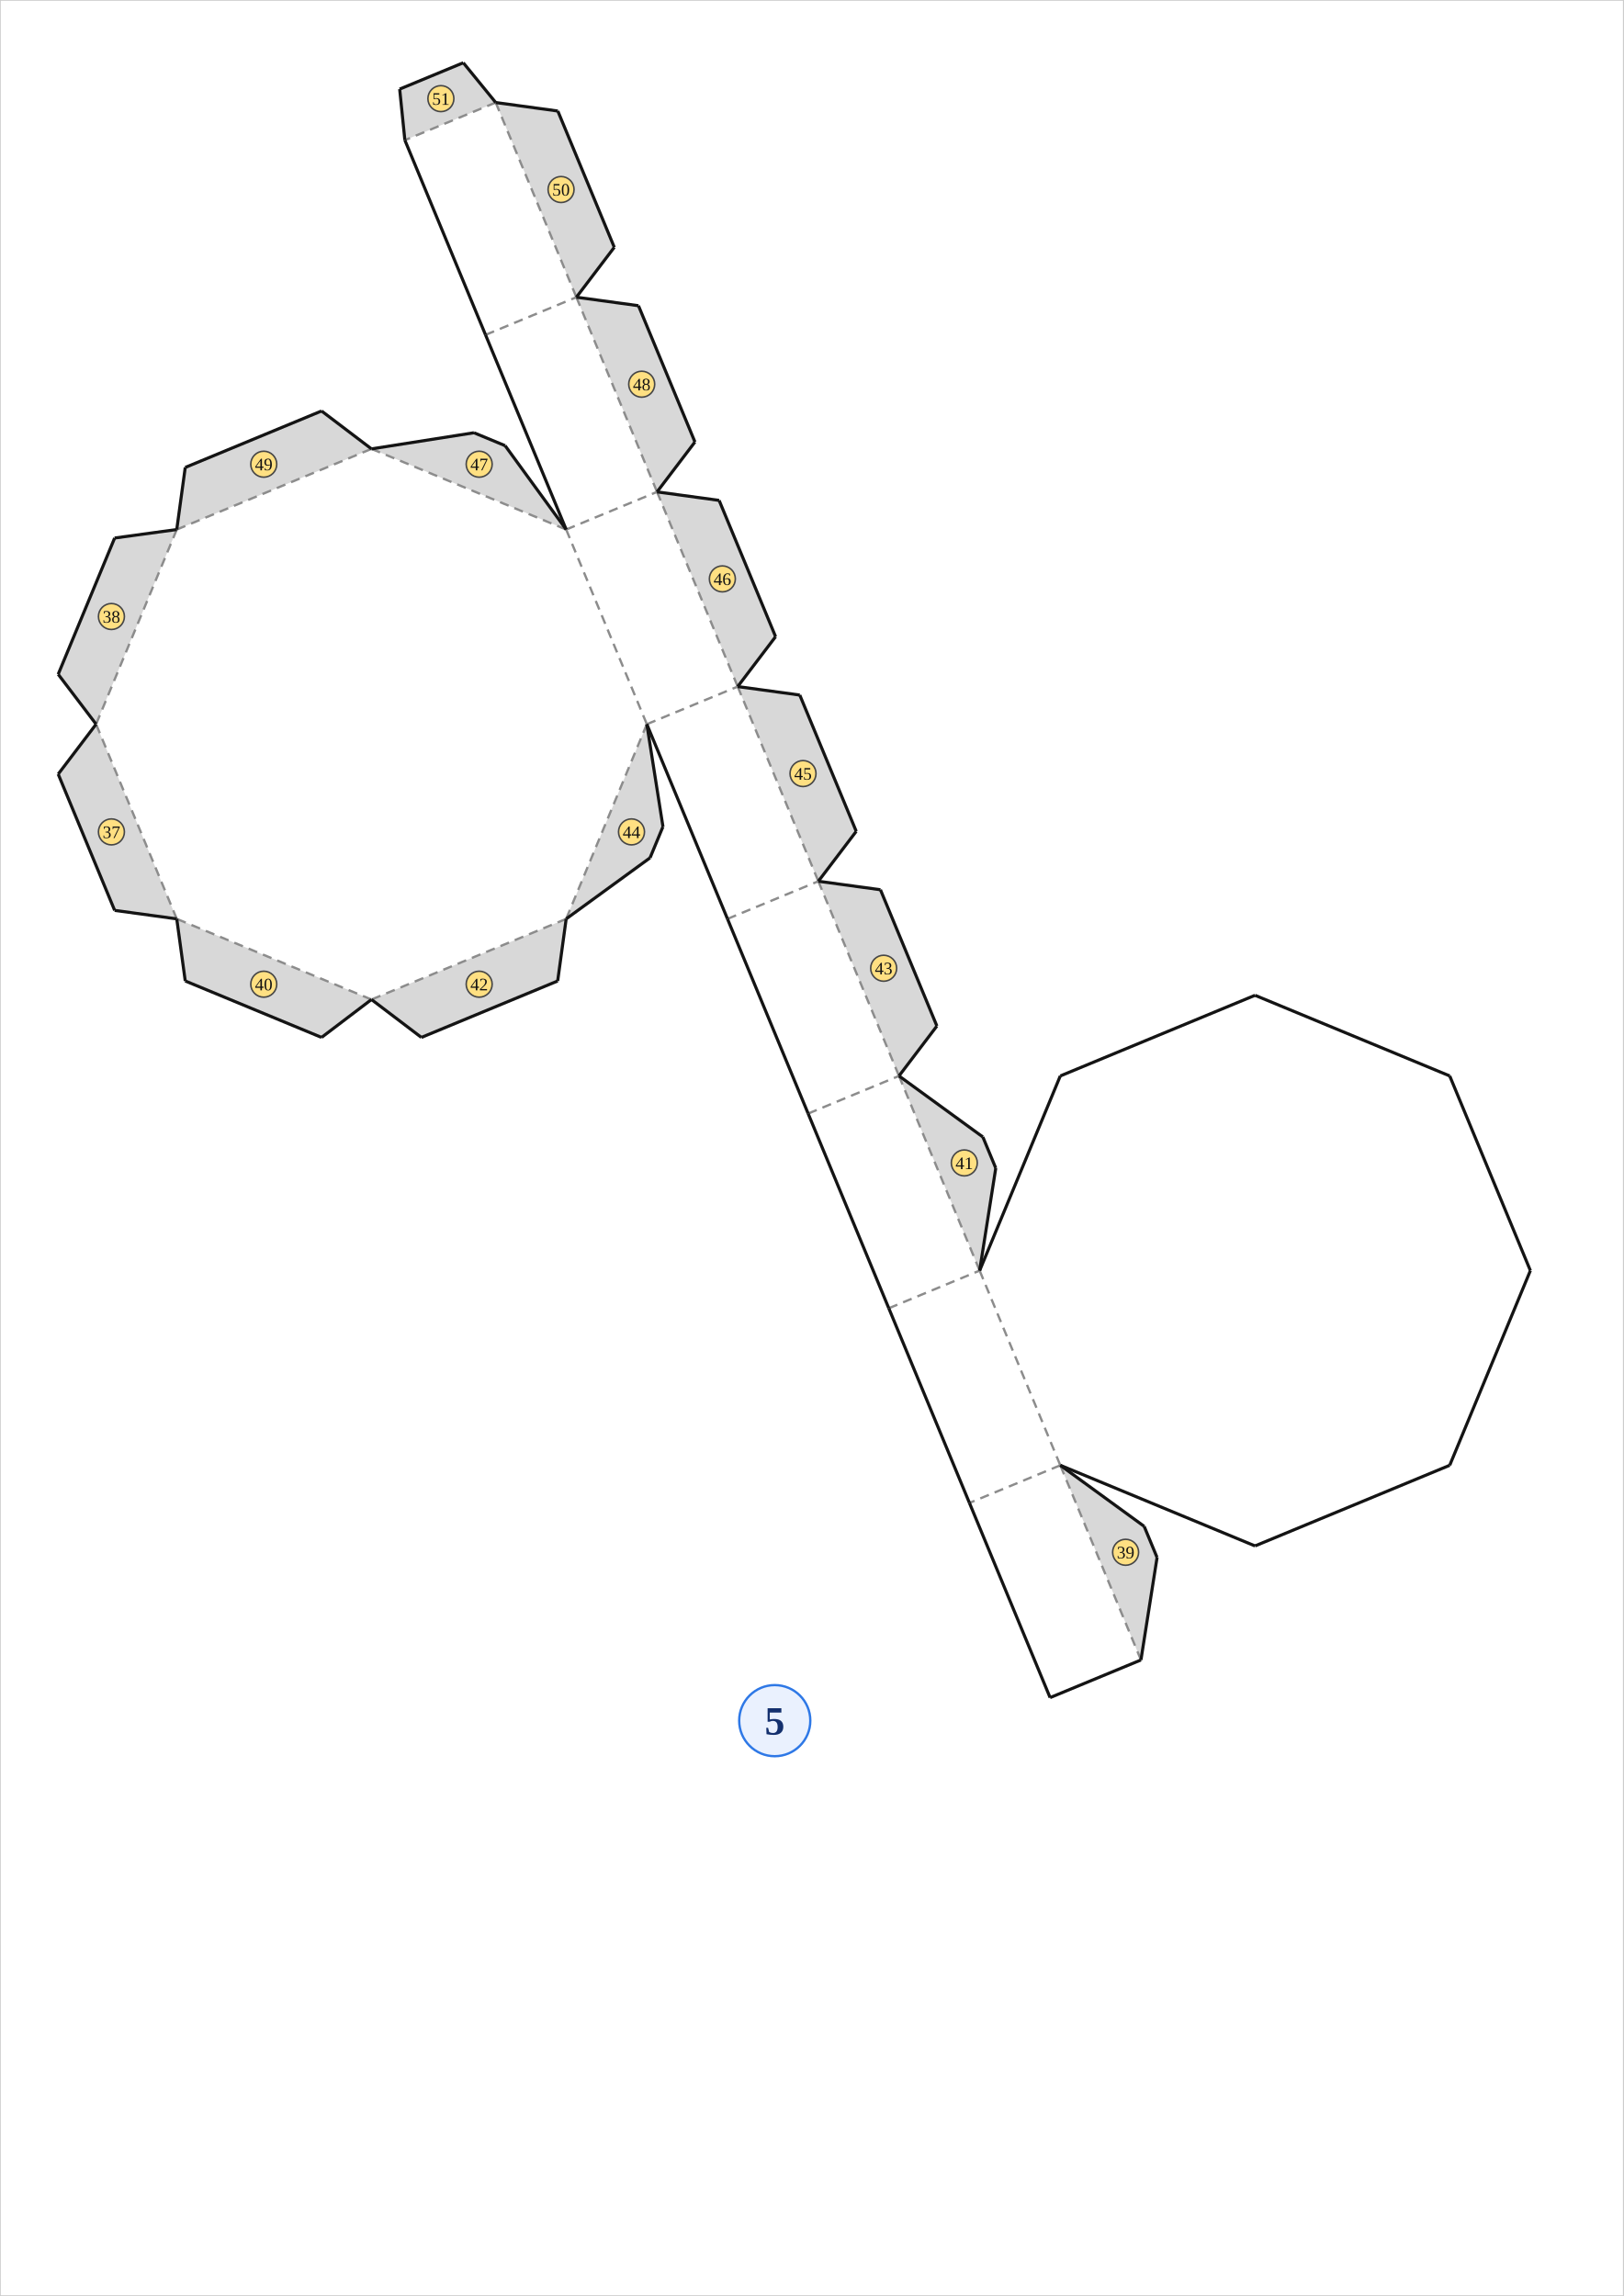
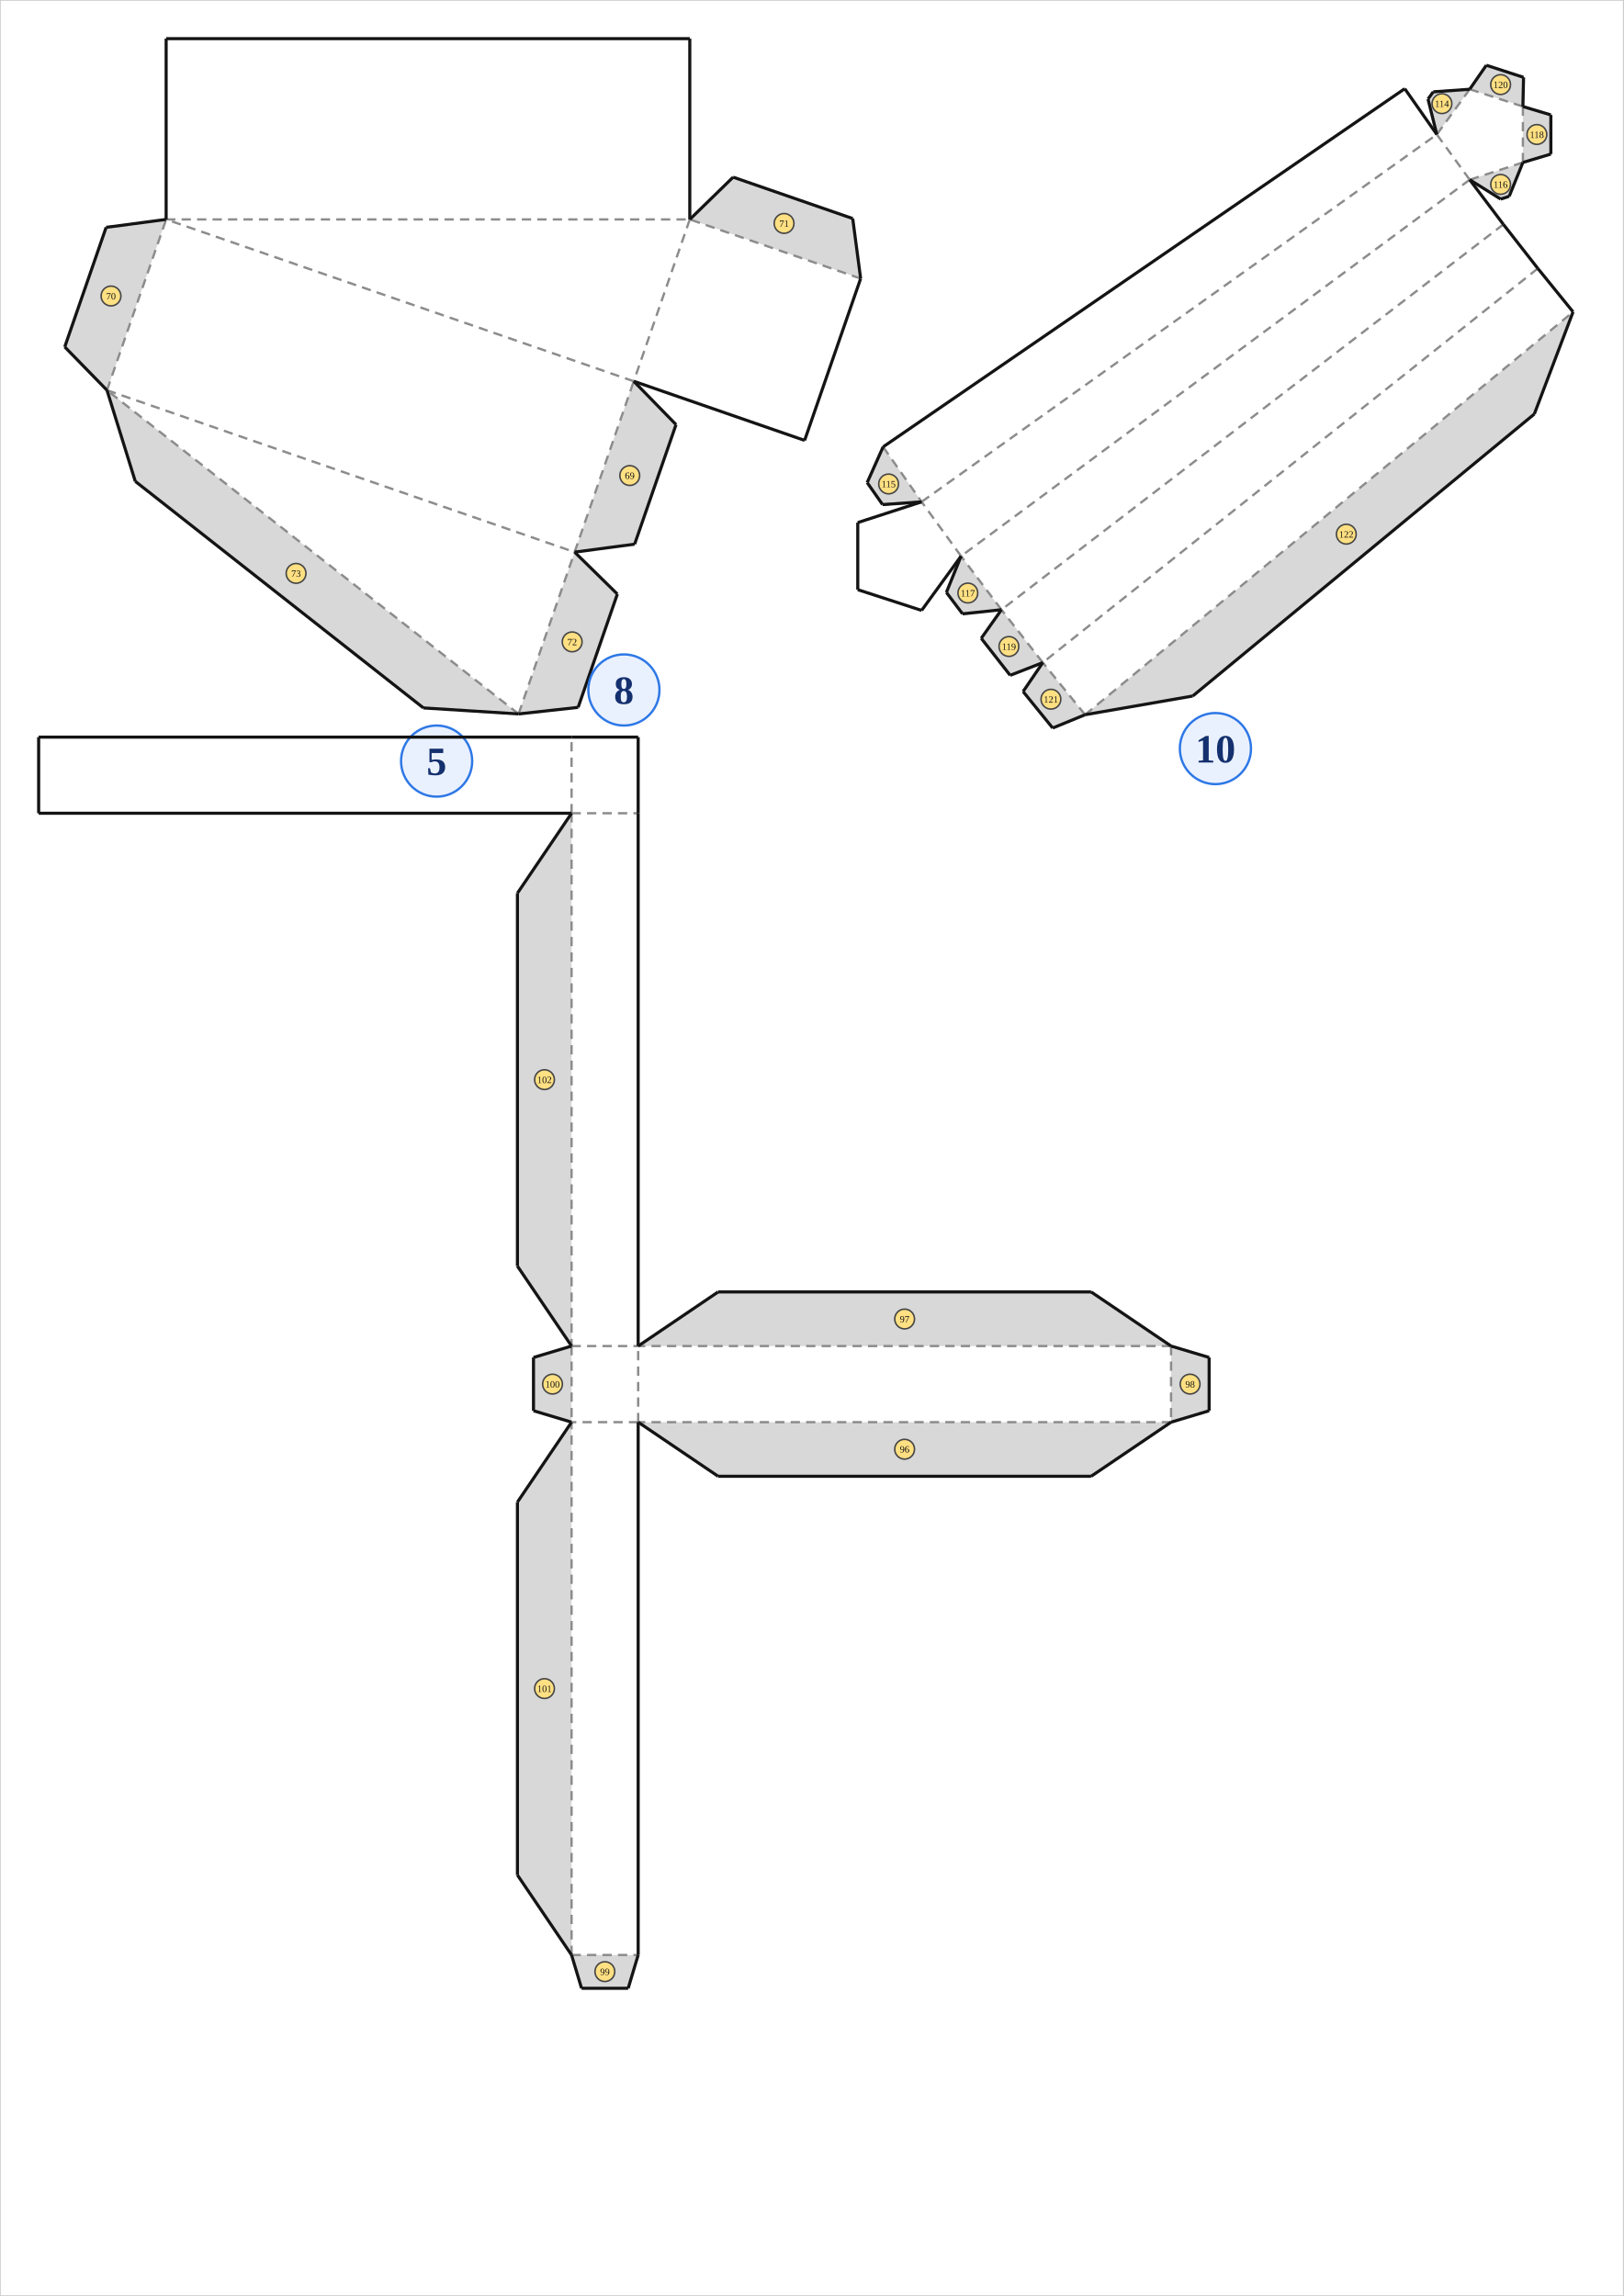
<svg xmlns="http://www.w3.org/2000/svg" width="210.00mm" height="297.00mm" viewBox="0 0 210.00 297.00">
  <rect x="0" y="0" width="210.00" height="297.00" fill="#ffffff" stroke="#cccccc" stroke-width="0.2" />
-   <polygon points="12.429,93.679 7.526,100.136 14.828,117.764 22.86,118.862" fill="rgb(216,216,216)" />
-   <polygon points="12.429,93.679 7.526,87.223 14.828,69.595 22.86,68.497" fill="rgb(216,216,216)" />
-   <polygon points="137.132,189.543 147.98,197.441 149.649,201.471 147.563,214.726" fill="rgb(216,216,216)" />
-   <polygon points="22.86,118.862 23.959,126.894 41.587,134.196 48.043,129.293" fill="rgb(216,216,216)" />
-   <polygon points="126.701,164.36 128.787,151.105 127.118,147.076 116.27,139.178" fill="rgb(216,216,216)" />
-   <polygon points="48.043,129.293 54.499,134.196 72.127,126.894 73.226,118.862" fill="rgb(216,216,216)" />
-   <polygon points="116.27,139.178 121.172,132.721 113.871,115.093 105.839,113.995" fill="rgb(216,216,216)" />
-   <polygon points="73.226,118.862 84.074,110.964 85.743,106.935 83.657,93.679" fill="rgb(216,216,216)" />
-   <polygon points="105.839,113.995 110.741,107.539 103.439,89.91 95.408,88.812" fill="rgb(216,216,216)" />
-   <polygon points="95.408,88.812 100.31,82.356 93.008,64.728 84.977,63.629" fill="rgb(216,216,216)" />
-   <polygon points="73.226,68.497 65.328,57.648 61.298,55.979 48.043,58.065" fill="rgb(216,216,216)" />
-   <polygon points="84.977,63.629 89.879,57.173 82.577,39.545 74.546,38.446" fill="rgb(216,216,216)" />
-   <polygon points="48.043,58.065 41.587,53.163 23.959,60.465 22.86,68.497" fill="rgb(216,216,216)" />
-   <polygon points="74.546,38.446 79.448,31.99 72.146,14.362 64.114,13.264" fill="rgb(216,216,216)" />
-   <polygon points="52.363,18.131 51.692,11.525 59.918,8.118 64.114,13.264" fill="rgb(216,216,216)" />
-   <line x1="137.132" y1="189.543" x2="125.381" y2="194.411" stroke="#8c8c8c" stroke-width="0.3" stroke-dasharray="1.2,0.8" />
-   <line x1="126.701" y1="164.36" x2="137.132" y2="189.543" stroke="#8c8c8c" stroke-width="0.3" stroke-dasharray="1.2,0.8" />
-   <line x1="114.95" y1="169.228" x2="126.701" y2="164.36" stroke="#8c8c8c" stroke-width="0.3" stroke-dasharray="1.2,0.8" />
-   <line x1="104.519" y1="144.045" x2="116.27" y2="139.178" stroke="#8c8c8c" stroke-width="0.3" stroke-dasharray="1.2,0.8" />
-   <line x1="94.088" y1="118.862" x2="105.839" y2="113.995" stroke="#8c8c8c" stroke-width="0.3" stroke-dasharray="1.2,0.8" />
-   <line x1="83.657" y1="93.679" x2="95.408" y2="88.812" stroke="#8c8c8c" stroke-width="0.3" stroke-dasharray="1.2,0.8" />
-   <line x1="73.226" y1="68.497" x2="83.657" y2="93.679" stroke="#8c8c8c" stroke-width="0.3" stroke-dasharray="1.2,0.8" />
-   <line x1="73.226" y1="68.497" x2="84.977" y2="63.629" stroke="#8c8c8c" stroke-width="0.3" stroke-dasharray="1.2,0.8" />
-   <line x1="62.794" y1="43.314" x2="74.546" y2="38.446" stroke="#8c8c8c" stroke-width="0.3" stroke-dasharray="1.2,0.8" />
-   <line x1="22.86" y1="118.862" x2="12.429" y2="93.679" stroke="#8c8c8c" stroke-width="0.3" stroke-dasharray="1.2,0.8" />
-   <line x1="22.86" y1="68.497" x2="12.429" y2="93.679" stroke="#8c8c8c" stroke-width="0.3" stroke-dasharray="1.2,0.8" />
-   <line x1="147.563" y1="214.726" x2="137.132" y2="189.543" stroke="#8c8c8c" stroke-width="0.3" stroke-dasharray="1.2,0.8" />
-   <line x1="48.043" y1="129.293" x2="22.86" y2="118.862" stroke="#8c8c8c" stroke-width="0.3" stroke-dasharray="1.2,0.8" />
-   <line x1="116.27" y1="139.178" x2="126.701" y2="164.36" stroke="#8c8c8c" stroke-width="0.3" stroke-dasharray="1.2,0.8" />
-   <line x1="73.226" y1="118.862" x2="48.043" y2="129.293" stroke="#8c8c8c" stroke-width="0.3" stroke-dasharray="1.2,0.8" />
-   <line x1="105.839" y1="113.995" x2="116.27" y2="139.178" stroke="#8c8c8c" stroke-width="0.3" stroke-dasharray="1.2,0.8" />
-   <line x1="83.657" y1="93.679" x2="73.226" y2="118.862" stroke="#8c8c8c" stroke-width="0.3" stroke-dasharray="1.2,0.8" />
-   <line x1="95.408" y1="88.812" x2="105.839" y2="113.995" stroke="#8c8c8c" stroke-width="0.3" stroke-dasharray="1.2,0.8" />
-   <line x1="84.977" y1="63.629" x2="95.408" y2="88.812" stroke="#8c8c8c" stroke-width="0.3" stroke-dasharray="1.2,0.8" />
-   <line x1="48.043" y1="58.065" x2="73.226" y2="68.497" stroke="#8c8c8c" stroke-width="0.3" stroke-dasharray="1.2,0.8" />
-   <line x1="74.546" y1="38.446" x2="84.977" y2="63.629" stroke="#8c8c8c" stroke-width="0.3" stroke-dasharray="1.2,0.8" />
-   <line x1="22.86" y1="68.497" x2="48.043" y2="58.065" stroke="#8c8c8c" stroke-width="0.3" stroke-dasharray="1.2,0.8" />
-   <line x1="64.114" y1="13.264" x2="74.546" y2="38.446" stroke="#8c8c8c" stroke-width="0.3" stroke-dasharray="1.2,0.8" />
-   <line x1="64.114" y1="13.264" x2="52.363" y2="18.131" stroke="#8c8c8c" stroke-width="0.3" stroke-dasharray="1.2,0.8" />
-   <line x1="125.381" y1="194.411" x2="114.95" y2="169.228" stroke="#141414" stroke-width="0.4" />
-   <line x1="135.812" y1="219.594" x2="125.381" y2="194.411" stroke="#141414" stroke-width="0.4" />
-   <line x1="162.315" y1="199.974" x2="137.132" y2="189.543" stroke="#141414" stroke-width="0.4" />
-   <line x1="114.95" y1="169.228" x2="104.519" y2="144.045" stroke="#141414" stroke-width="0.4" />
-   <line x1="126.701" y1="164.36" x2="137.132" y2="139.178" stroke="#141414" stroke-width="0.4" />
-   <line x1="104.519" y1="144.045" x2="94.088" y2="118.862" stroke="#141414" stroke-width="0.4" />
-   <line x1="137.132" y1="139.178" x2="162.315" y2="128.747" stroke="#141414" stroke-width="0.4" />
-   <line x1="94.088" y1="118.862" x2="83.657" y2="93.679" stroke="#141414" stroke-width="0.4" />
-   <line x1="162.315" y1="128.747" x2="187.498" y2="139.178" stroke="#141414" stroke-width="0.4" />
-   <line x1="187.498" y1="139.178" x2="197.929" y2="164.36" stroke="#141414" stroke-width="0.4" />
-   <line x1="73.226" y1="68.497" x2="62.794" y2="43.314" stroke="#141414" stroke-width="0.4" />
-   <line x1="197.929" y1="164.36" x2="187.498" y2="189.543" stroke="#141414" stroke-width="0.4" />
-   <line x1="62.794" y1="43.314" x2="52.363" y2="18.131" stroke="#141414" stroke-width="0.4" />
-   <line x1="187.498" y1="189.543" x2="162.315" y2="199.974" stroke="#141414" stroke-width="0.4" />
-   <line x1="147.563" y1="214.726" x2="135.812" y2="219.594" stroke="#141414" stroke-width="0.4" />
-   <line x1="12.429" y1="93.679" x2="7.526" y2="100.136" stroke="#141414" stroke-width="0.4" />
-   <line x1="7.526" y1="100.136" x2="14.828" y2="117.764" stroke="#141414" stroke-width="0.4" />
-   <line x1="14.828" y1="117.764" x2="22.86" y2="118.862" stroke="#141414" stroke-width="0.4" />
-   <line x1="12.429" y1="93.679" x2="7.526" y2="87.223" stroke="#141414" stroke-width="0.4" />
-   <line x1="7.526" y1="87.223" x2="14.828" y2="69.595" stroke="#141414" stroke-width="0.4" />
-   <line x1="14.828" y1="69.595" x2="22.86" y2="68.497" stroke="#141414" stroke-width="0.4" />
-   <line x1="137.132" y1="189.543" x2="147.98" y2="197.441" stroke="#141414" stroke-width="0.4" />
-   <line x1="147.98" y1="197.441" x2="149.649" y2="201.471" stroke="#141414" stroke-width="0.4" />
-   <line x1="149.649" y1="201.471" x2="147.563" y2="214.726" stroke="#141414" stroke-width="0.4" />
-   <line x1="22.86" y1="118.862" x2="23.959" y2="126.894" stroke="#141414" stroke-width="0.4" />
-   <line x1="23.959" y1="126.894" x2="41.587" y2="134.196" stroke="#141414" stroke-width="0.4" />
-   <line x1="41.587" y1="134.196" x2="48.043" y2="129.293" stroke="#141414" stroke-width="0.4" />
-   <line x1="126.701" y1="164.36" x2="128.787" y2="151.105" stroke="#141414" stroke-width="0.4" />
-   <line x1="128.787" y1="151.105" x2="127.118" y2="147.076" stroke="#141414" stroke-width="0.4" />
-   <line x1="127.118" y1="147.076" x2="116.27" y2="139.178" stroke="#141414" stroke-width="0.4" />
-   <line x1="48.043" y1="129.293" x2="54.499" y2="134.196" stroke="#141414" stroke-width="0.4" />
-   <line x1="54.499" y1="134.196" x2="72.127" y2="126.894" stroke="#141414" stroke-width="0.4" />
-   <line x1="72.127" y1="126.894" x2="73.226" y2="118.862" stroke="#141414" stroke-width="0.4" />
-   <line x1="116.27" y1="139.178" x2="121.172" y2="132.721" stroke="#141414" stroke-width="0.4" />
-   <line x1="121.172" y1="132.721" x2="113.871" y2="115.093" stroke="#141414" stroke-width="0.4" />
-   <line x1="113.871" y1="115.093" x2="105.839" y2="113.995" stroke="#141414" stroke-width="0.4" />
-   <line x1="73.226" y1="118.862" x2="84.074" y2="110.964" stroke="#141414" stroke-width="0.4" />
-   <line x1="84.074" y1="110.964" x2="85.743" y2="106.935" stroke="#141414" stroke-width="0.4" />
-   <line x1="85.743" y1="106.935" x2="83.657" y2="93.679" stroke="#141414" stroke-width="0.4" />
-   <line x1="105.839" y1="113.995" x2="110.741" y2="107.539" stroke="#141414" stroke-width="0.4" />
-   <line x1="110.741" y1="107.539" x2="103.439" y2="89.91" stroke="#141414" stroke-width="0.4" />
-   <line x1="103.439" y1="89.91" x2="95.408" y2="88.812" stroke="#141414" stroke-width="0.4" />
-   <line x1="95.408" y1="88.812" x2="100.31" y2="82.356" stroke="#141414" stroke-width="0.4" />
-   <line x1="100.31" y1="82.356" x2="93.008" y2="64.728" stroke="#141414" stroke-width="0.4" />
-   <line x1="93.008" y1="64.728" x2="84.977" y2="63.629" stroke="#141414" stroke-width="0.4" />
-   <line x1="73.226" y1="68.497" x2="65.328" y2="57.648" stroke="#141414" stroke-width="0.4" />
-   <line x1="65.328" y1="57.648" x2="61.298" y2="55.979" stroke="#141414" stroke-width="0.4" />
-   <line x1="61.298" y1="55.979" x2="48.043" y2="58.065" stroke="#141414" stroke-width="0.4" />
-   <line x1="84.977" y1="63.629" x2="89.879" y2="57.173" stroke="#141414" stroke-width="0.4" />
-   <line x1="89.879" y1="57.173" x2="82.577" y2="39.545" stroke="#141414" stroke-width="0.4" />
-   <line x1="82.577" y1="39.545" x2="74.546" y2="38.446" stroke="#141414" stroke-width="0.4" />
-   <line x1="48.043" y1="58.065" x2="41.587" y2="53.163" stroke="#141414" stroke-width="0.4" />
-   <line x1="41.587" y1="53.163" x2="23.959" y2="60.465" stroke="#141414" stroke-width="0.4" />
-   <line x1="23.959" y1="60.465" x2="22.86" y2="68.497" stroke="#141414" stroke-width="0.4" />
-   <line x1="74.546" y1="38.446" x2="79.448" y2="31.99" stroke="#141414" stroke-width="0.4" />
-   <line x1="79.448" y1="31.99" x2="72.146" y2="14.362" stroke="#141414" stroke-width="0.4" />
-   <line x1="72.146" y1="14.362" x2="64.114" y2="13.264" stroke="#141414" stroke-width="0.4" />
-   <line x1="52.363" y1="18.131" x2="51.692" y2="11.525" stroke="#141414" stroke-width="0.4" />
-   <line x1="51.692" y1="11.525" x2="59.918" y2="8.118" stroke="#141414" stroke-width="0.4" />
-   <line x1="59.918" y1="8.118" x2="64.114" y2="13.264" stroke="#141414" stroke-width="0.4" />
-   <circle cx="14.411" cy="107.61" r="1.68" fill="#ffe082" stroke="#464646" stroke-width="0.2" />
-   <text x="14.411" y="108.41" font-size="2.28" text-anchor="middle" fill="#141414">37</text>
-   <circle cx="14.411" cy="79.749" r="1.68" fill="#ffe082" stroke="#464646" stroke-width="0.2" />
-   <text x="14.411" y="80.55" font-size="2.28" text-anchor="middle" fill="#141414">38</text>
-   <circle cx="145.581" cy="200.795" r="1.68" fill="#ffe082" stroke="#464646" stroke-width="0.2" />
-   <text x="145.581" y="201.59" font-size="2.28" text-anchor="middle" fill="#141414">39</text>
-   <circle cx="34.112" cy="127.311" r="1.68" fill="#ffe082" stroke="#464646" stroke-width="0.2" />
-   <text x="34.112" y="128.11" font-size="2.28" text-anchor="middle" fill="#141414">40</text>
-   <circle cx="124.719" cy="150.43" r="1.68" fill="#ffe082" stroke="#464646" stroke-width="0.2" />
-   <text x="124.719" y="151.23" font-size="2.28" text-anchor="middle" fill="#141414">41</text>
-   <circle cx="61.974" cy="127.311" r="1.68" fill="#ffe082" stroke="#464646" stroke-width="0.2" />
-   <text x="61.974" y="128.11" font-size="2.28" text-anchor="middle" fill="#141414">42</text>
-   <circle cx="114.288" cy="125.247" r="1.68" fill="#ffe082" stroke="#464646" stroke-width="0.2" />
-   <text x="114.288" y="126.04" font-size="2.28" text-anchor="middle" fill="#141414">43</text>
-   <circle cx="81.675" cy="107.61" r="1.68" fill="#ffe082" stroke="#464646" stroke-width="0.2" />
-   <text x="81.675" y="108.41" font-size="2.28" text-anchor="middle" fill="#141414">44</text>
-   <circle cx="103.857" cy="100.064" r="1.68" fill="#ffe082" stroke="#464646" stroke-width="0.2" />
-   <text x="103.857" y="100.86" font-size="2.28" text-anchor="middle" fill="#141414">45</text>
-   <circle cx="93.426" cy="74.881" r="1.68" fill="#ffe082" stroke="#464646" stroke-width="0.2" />
-   <text x="93.426" y="75.68" font-size="2.28" text-anchor="middle" fill="#141414">46</text>
-   <circle cx="61.974" cy="60.047" r="1.68" fill="#ffe082" stroke="#464646" stroke-width="0.2" />
-   <text x="61.974" y="60.84" font-size="2.28" text-anchor="middle" fill="#141414">47</text>
-   <circle cx="82.995" cy="49.698" r="1.68" fill="#ffe082" stroke="#464646" stroke-width="0.2" />
-   <text x="82.995" y="50.50" font-size="2.28" text-anchor="middle" fill="#141414">48</text>
-   <circle cx="34.112" cy="60.047" r="1.68" fill="#ffe082" stroke="#464646" stroke-width="0.2" />
-   <text x="34.112" y="60.84" font-size="2.28" text-anchor="middle" fill="#141414">49</text>
-   <circle cx="72.564" cy="24.515" r="1.68" fill="#ffe082" stroke="#464646" stroke-width="0.2" />
-   <text x="72.564" y="25.31" font-size="2.28" text-anchor="middle" fill="#141414">50</text>
-   <circle cx="57.022" cy="12.759" r="1.68" fill="#ffe082" stroke="#464646" stroke-width="0.2" />
-   <text x="57.022" y="13.56" font-size="2.28" text-anchor="middle" fill="#141414">51</text>
-   <circle cx="100.201" cy="222.576" r="4.6" fill="#eaf1fe" stroke="#2e78e6" stroke-width="0.3" />
-   <text x="100.201" y="224.376" font-size="5.2" text-anchor="middle" fill="#14306e" font-weight="bold">5</text>
+   <polygon points="81.967,49.319 87.434,54.923 82.08,70.392 74.317,71.417" fill="rgb(216,216,216)" />
+   <polygon points="21.488,28.384 13.726,29.409 8.372,44.877 13.839,50.482" fill="rgb(216,216,216)" />
+   <polygon points="89.213,28.384 94.818,22.917 110.286,28.271 111.311,36.033" fill="rgb(216,216,216)" />
+   <polygon points="74.317,71.417 79.845,76.847 74.773,91.501 67.071,92.351" fill="rgb(216,216,216)" />
+   <polygon points="13.839,50.482 17.496,62.264 54.758,91.573 67.071,92.351" fill="rgb(216,216,216)" />
+   <line x1="81.967" y1="49.319" x2="21.488" y2="28.384" stroke="#8c8c8c" stroke-width="0.3" stroke-dasharray="1.2,0.8" />
+   <line x1="89.213" y1="28.384" x2="81.967" y2="49.319" stroke="#8c8c8c" stroke-width="0.3" stroke-dasharray="1.2,0.8" />
+   <line x1="21.488" y1="28.384" x2="89.213" y2="28.384" stroke="#8c8c8c" stroke-width="0.3" stroke-dasharray="1.2,0.8" />
+   <line x1="13.839" y1="50.482" x2="74.317" y2="71.417" stroke="#8c8c8c" stroke-width="0.3" stroke-dasharray="1.2,0.8" />
+   <line x1="74.317" y1="71.417" x2="81.967" y2="49.319" stroke="#8c8c8c" stroke-width="0.3" stroke-dasharray="1.2,0.8" />
+   <line x1="13.839" y1="50.482" x2="21.488" y2="28.384" stroke="#8c8c8c" stroke-width="0.3" stroke-dasharray="1.2,0.8" />
+   <line x1="111.311" y1="36.033" x2="89.213" y2="28.384" stroke="#8c8c8c" stroke-width="0.3" stroke-dasharray="1.2,0.8" />
+   <line x1="67.071" y1="92.351" x2="74.317" y2="71.417" stroke="#8c8c8c" stroke-width="0.3" stroke-dasharray="1.2,0.8" />
+   <line x1="67.071" y1="92.351" x2="13.839" y2="50.482" stroke="#8c8c8c" stroke-width="0.3" stroke-dasharray="1.2,0.8" />
+   <line x1="104.064" y1="56.968" x2="81.967" y2="49.319" stroke="#141414" stroke-width="0.4" />
+   <line x1="21.488" y1="28.384" x2="21.488" y2="5.0" stroke="#141414" stroke-width="0.4" />
+   <line x1="89.213" y1="5.0" x2="89.213" y2="28.384" stroke="#141414" stroke-width="0.4" />
+   <line x1="111.311" y1="36.033" x2="104.064" y2="56.968" stroke="#141414" stroke-width="0.4" />
+   <line x1="21.488" y1="5.0" x2="89.213" y2="5.0" stroke="#141414" stroke-width="0.4" />
+   <line x1="81.967" y1="49.319" x2="87.434" y2="54.923" stroke="#141414" stroke-width="0.4" />
+   <line x1="87.434" y1="54.923" x2="82.08" y2="70.392" stroke="#141414" stroke-width="0.4" />
+   <line x1="82.08" y1="70.392" x2="74.317" y2="71.417" stroke="#141414" stroke-width="0.4" />
+   <line x1="21.488" y1="28.384" x2="13.726" y2="29.409" stroke="#141414" stroke-width="0.4" />
+   <line x1="13.726" y1="29.409" x2="8.372" y2="44.877" stroke="#141414" stroke-width="0.4" />
+   <line x1="8.372" y1="44.877" x2="13.839" y2="50.482" stroke="#141414" stroke-width="0.4" />
+   <line x1="89.213" y1="28.384" x2="94.818" y2="22.917" stroke="#141414" stroke-width="0.4" />
+   <line x1="94.818" y1="22.917" x2="110.286" y2="28.271" stroke="#141414" stroke-width="0.4" />
+   <line x1="110.286" y1="28.271" x2="111.311" y2="36.033" stroke="#141414" stroke-width="0.4" />
+   <line x1="74.317" y1="71.417" x2="79.845" y2="76.847" stroke="#141414" stroke-width="0.4" />
+   <line x1="79.845" y1="76.847" x2="74.773" y2="91.501" stroke="#141414" stroke-width="0.4" />
+   <line x1="74.773" y1="91.501" x2="67.071" y2="92.351" stroke="#141414" stroke-width="0.4" />
+   <line x1="13.839" y1="50.482" x2="17.496" y2="62.264" stroke="#141414" stroke-width="0.4" />
+   <line x1="17.496" y1="62.264" x2="54.758" y2="91.573" stroke="#141414" stroke-width="0.4" />
+   <line x1="54.758" y1="91.573" x2="67.071" y2="92.351" stroke="#141414" stroke-width="0.4" />
+   <circle cx="81.449" cy="61.513" r="1.28" fill="#ffe082" stroke="#464646" stroke-width="0.2" />
+   <text x="81.449" y="61.95" font-size="1.25" text-anchor="middle" fill="#141414">69</text>
+   <circle cx="14.356" cy="38.288" r="1.28" fill="#ffe082" stroke="#464646" stroke-width="0.2" />
+   <text x="14.356" y="38.73" font-size="1.25" text-anchor="middle" fill="#141414">70</text>
+   <circle cx="101.407" cy="28.901" r="1.28" fill="#ffe082" stroke="#464646" stroke-width="0.2" />
+   <text x="101.407" y="29.34" font-size="1.25" text-anchor="middle" fill="#141414">71</text>
+   <circle cx="74.001" cy="83.029" r="1.28" fill="#ffe082" stroke="#464646" stroke-width="0.2" />
+   <text x="74.001" y="83.47" font-size="1.25" text-anchor="middle" fill="#141414">72</text>
+   <circle cx="38.291" cy="74.168" r="1.28" fill="#ffe082" stroke="#464646" stroke-width="0.2" />
+   <text x="38.291" y="74.61" font-size="1.25" text-anchor="middle" fill="#141414">73</text>
+   <circle cx="56.47" cy="98.451" r="4.6" fill="#eaf1fe" stroke="#2e78e6" stroke-width="0.3" />
+   <text x="56.47" y="100.251" font-size="5.2" text-anchor="middle" fill="#14306e" font-weight="bold">5</text>
+   <polygon points="82.537,183.965 92.875,190.965 141.121,190.965 151.459,183.965" fill="rgb(216,216,216)" />
+   <polygon points="82.537,174.119 92.875,167.119 141.121,167.119 151.459,174.119" fill="rgb(216,216,216)" />
+   <polygon points="151.459,183.965 156.382,182.488 156.382,175.596 151.459,174.119" fill="rgb(216,216,216)" />
+   <polygon points="82.537,252.887 81.245,257.195 75.214,257.195 73.922,252.887" fill="rgb(216,216,216)" />
+   <polygon points="73.922,183.965 68.999,182.488 68.999,175.596 73.922,174.119" fill="rgb(216,216,216)" />
+   <polygon points="73.922,183.965 66.922,194.303 66.922,242.549 73.922,252.887" fill="rgb(216,216,216)" />
+   <polygon points="73.922,174.119 66.922,163.781 66.922,115.535 73.922,105.197" fill="rgb(216,216,216)" />
+   <line x1="82.537" y1="183.965" x2="82.537" y2="174.119" stroke="#8c8c8c" stroke-width="0.3" stroke-dasharray="1.2,0.8" />
+   <line x1="82.537" y1="183.965" x2="73.922" y2="183.965" stroke="#8c8c8c" stroke-width="0.3" stroke-dasharray="1.2,0.8" />
+   <line x1="73.922" y1="174.119" x2="82.537" y2="174.119" stroke="#8c8c8c" stroke-width="0.3" stroke-dasharray="1.2,0.8" />
+   <line x1="73.922" y1="105.197" x2="82.537" y2="105.197" stroke="#8c8c8c" stroke-width="0.3" stroke-dasharray="1.2,0.8" />
+   <line x1="73.922" y1="105.197" x2="73.922" y2="95.351" stroke="#8c8c8c" stroke-width="0.3" stroke-dasharray="1.2,0.8" />
+   <line x1="151.459" y1="183.965" x2="82.537" y2="183.965" stroke="#8c8c8c" stroke-width="0.3" stroke-dasharray="1.2,0.8" />
+   <line x1="151.459" y1="174.119" x2="82.537" y2="174.119" stroke="#8c8c8c" stroke-width="0.3" stroke-dasharray="1.2,0.8" />
+   <line x1="151.459" y1="174.119" x2="151.459" y2="183.965" stroke="#8c8c8c" stroke-width="0.3" stroke-dasharray="1.2,0.8" />
+   <line x1="73.922" y1="252.887" x2="82.537" y2="252.887" stroke="#8c8c8c" stroke-width="0.3" stroke-dasharray="1.2,0.8" />
+   <line x1="73.922" y1="174.119" x2="73.922" y2="183.965" stroke="#8c8c8c" stroke-width="0.3" stroke-dasharray="1.2,0.8" />
+   <line x1="73.922" y1="252.887" x2="73.922" y2="183.965" stroke="#8c8c8c" stroke-width="0.3" stroke-dasharray="1.2,0.8" />
+   <line x1="73.922" y1="105.197" x2="73.922" y2="174.119" stroke="#8c8c8c" stroke-width="0.3" stroke-dasharray="1.2,0.8" />
+   <line x1="82.537" y1="183.965" x2="82.537" y2="252.887" stroke="#141414" stroke-width="0.4" />
+   <line x1="82.537" y1="105.197" x2="82.537" y2="174.119" stroke="#141414" stroke-width="0.4" />
+   <line x1="82.537" y1="95.351" x2="82.537" y2="105.197" stroke="#141414" stroke-width="0.4" />
+   <line x1="73.922" y1="95.351" x2="82.537" y2="95.351" stroke="#141414" stroke-width="0.4" />
+   <line x1="5.0" y1="105.197" x2="5.0" y2="95.351" stroke="#141414" stroke-width="0.4" />
+   <line x1="5.0" y1="95.351" x2="73.922" y2="95.351" stroke="#141414" stroke-width="0.4" />
+   <line x1="73.922" y1="105.197" x2="5.0" y2="105.197" stroke="#141414" stroke-width="0.4" />
+   <line x1="82.537" y1="183.965" x2="92.875" y2="190.965" stroke="#141414" stroke-width="0.4" />
+   <line x1="92.875" y1="190.965" x2="141.121" y2="190.965" stroke="#141414" stroke-width="0.4" />
+   <line x1="141.121" y1="190.965" x2="151.459" y2="183.965" stroke="#141414" stroke-width="0.4" />
+   <line x1="82.537" y1="174.119" x2="92.875" y2="167.119" stroke="#141414" stroke-width="0.4" />
+   <line x1="92.875" y1="167.119" x2="141.121" y2="167.119" stroke="#141414" stroke-width="0.4" />
+   <line x1="141.121" y1="167.119" x2="151.459" y2="174.119" stroke="#141414" stroke-width="0.4" />
+   <line x1="151.459" y1="183.965" x2="156.382" y2="182.488" stroke="#141414" stroke-width="0.4" />
+   <line x1="156.382" y1="182.488" x2="156.382" y2="175.596" stroke="#141414" stroke-width="0.4" />
+   <line x1="156.382" y1="175.596" x2="151.459" y2="174.119" stroke="#141414" stroke-width="0.4" />
+   <line x1="82.537" y1="252.887" x2="81.245" y2="257.195" stroke="#141414" stroke-width="0.4" />
+   <line x1="81.245" y1="257.195" x2="75.214" y2="257.195" stroke="#141414" stroke-width="0.4" />
+   <line x1="75.214" y1="257.195" x2="73.922" y2="252.887" stroke="#141414" stroke-width="0.4" />
+   <line x1="73.922" y1="183.965" x2="68.999" y2="182.488" stroke="#141414" stroke-width="0.4" />
+   <line x1="68.999" y1="182.488" x2="68.999" y2="175.596" stroke="#141414" stroke-width="0.4" />
+   <line x1="68.999" y1="175.596" x2="73.922" y2="174.119" stroke="#141414" stroke-width="0.4" />
+   <line x1="73.922" y1="183.965" x2="66.922" y2="194.303" stroke="#141414" stroke-width="0.4" />
+   <line x1="66.922" y1="194.303" x2="66.922" y2="242.549" stroke="#141414" stroke-width="0.4" />
+   <line x1="66.922" y1="242.549" x2="73.922" y2="252.887" stroke="#141414" stroke-width="0.4" />
+   <line x1="73.922" y1="174.119" x2="66.922" y2="163.781" stroke="#141414" stroke-width="0.4" />
+   <line x1="66.922" y1="163.781" x2="66.922" y2="115.535" stroke="#141414" stroke-width="0.4" />
+   <line x1="66.922" y1="115.535" x2="73.922" y2="105.197" stroke="#141414" stroke-width="0.4" />
+   <circle cx="116.998" cy="187.465" r="1.28" fill="#ffe082" stroke="#464646" stroke-width="0.2" />
+   <text x="116.998" y="187.90" font-size="1.25" text-anchor="middle" fill="#141414">96</text>
+   <circle cx="116.998" cy="170.619" r="1.28" fill="#ffe082" stroke="#464646" stroke-width="0.2" />
+   <text x="116.998" y="171.06" font-size="1.25" text-anchor="middle" fill="#141414">97</text>
+   <circle cx="153.92" cy="179.042" r="1.28" fill="#ffe082" stroke="#464646" stroke-width="0.2" />
+   <text x="153.92" y="179.48" font-size="1.25" text-anchor="middle" fill="#141414">98</text>
+   <circle cx="78.23" cy="255.041" r="1.28" fill="#ffe082" stroke="#464646" stroke-width="0.2" />
+   <text x="78.23" y="255.48" font-size="1.25" text-anchor="middle" fill="#141414">99</text>
+   <circle cx="71.46" cy="179.042" r="1.28" fill="#ffe082" stroke="#464646" stroke-width="0.2" />
+   <text x="71.46" y="179.48" font-size="1.25" text-anchor="middle" fill="#141414">100</text>
+   <circle cx="70.422" cy="218.426" r="1.28" fill="#ffe082" stroke="#464646" stroke-width="0.2" />
+   <text x="70.422" y="218.86" font-size="1.25" text-anchor="middle" fill="#141414">101</text>
+   <circle cx="70.422" cy="139.658" r="1.28" fill="#ffe082" stroke="#464646" stroke-width="0.2" />
+   <text x="70.422" y="140.10" font-size="1.25" text-anchor="middle" fill="#141414">102</text>
+   <circle cx="80.691" cy="89.251" r="4.6" fill="#eaf1fe" stroke="#2e78e6" stroke-width="0.3" />
+   <text x="80.691" y="91.051" font-size="5.2" text-anchor="middle" fill="#14306e" font-weight="bold">8</text>
+   <polygon points="185.83,17.397 184.69,12.813 185.37,11.877 190.082,11.545" fill="rgb(216,216,216)" />
+   <polygon points="119.195,64.916 114.146,65.271 112.155,62.426 114.218,57.804" fill="rgb(216,216,216)" />
+   <polygon points="190.082,23.25 194.089,25.751 195.19,25.393 196.962,21.014" fill="rgb(216,216,216)" />
+   <polygon points="124.298,71.939 122.4,76.632 124.49,79.404 129.524,78.871" fill="rgb(216,216,216)" />
+   <polygon points="196.962,21.014 200.579,19.929 200.579,14.865 196.962,13.78" fill="rgb(216,216,216)" />
+   <polygon points="129.524,78.871 126.907,82.57 130.65,87.357 134.872,85.709" fill="rgb(216,216,216)" />
+   <polygon points="196.962,13.78 197.048,10.005 192.232,8.44 190.082,11.545" fill="rgb(216,216,216)" />
+   <polygon points="134.872,85.709 132.32,89.454 136.148,94.174 140.339,92.452" fill="rgb(216,216,216)" />
+   <polygon points="203.45,40.344 198.44,53.558 154.262,90.033 140.339,92.452" fill="rgb(216,216,216)" />
+   <line x1="119.195" y1="64.916" x2="185.83" y2="17.397" stroke="#8c8c8c" stroke-width="0.3" stroke-dasharray="1.2,0.8" />
+   <line x1="190.082" y1="23.25" x2="185.83" y2="17.397" stroke="#8c8c8c" stroke-width="0.3" stroke-dasharray="1.2,0.8" />
+   <line x1="124.298" y1="71.939" x2="119.195" y2="64.916" stroke="#8c8c8c" stroke-width="0.3" stroke-dasharray="1.2,0.8" />
+   <line x1="190.082" y1="23.25" x2="124.298" y2="71.939" stroke="#8c8c8c" stroke-width="0.3" stroke-dasharray="1.2,0.8" />
+   <line x1="194.437" y1="29.026" x2="129.524" y2="78.871" stroke="#8c8c8c" stroke-width="0.3" stroke-dasharray="1.2,0.8" />
+   <line x1="198.893" y1="34.725" x2="134.871" y2="85.709" stroke="#8c8c8c" stroke-width="0.3" stroke-dasharray="1.2,0.8" />
+   <line x1="190.082" y1="11.545" x2="185.83" y2="17.397" stroke="#8c8c8c" stroke-width="0.3" stroke-dasharray="1.2,0.8" />
+   <line x1="114.218" y1="57.804" x2="119.195" y2="64.916" stroke="#8c8c8c" stroke-width="0.3" stroke-dasharray="1.2,0.8" />
+   <line x1="196.962" y1="21.014" x2="190.082" y2="23.25" stroke="#8c8c8c" stroke-width="0.3" stroke-dasharray="1.2,0.8" />
+   <line x1="129.524" y1="78.871" x2="124.298" y2="71.939" stroke="#8c8c8c" stroke-width="0.3" stroke-dasharray="1.2,0.8" />
+   <line x1="196.962" y1="13.78" x2="196.962" y2="21.014" stroke="#8c8c8c" stroke-width="0.3" stroke-dasharray="1.2,0.8" />
+   <line x1="134.872" y1="85.709" x2="129.524" y2="78.871" stroke="#8c8c8c" stroke-width="0.3" stroke-dasharray="1.2,0.8" />
+   <line x1="190.082" y1="11.545" x2="196.962" y2="13.78" stroke="#8c8c8c" stroke-width="0.3" stroke-dasharray="1.2,0.8" />
+   <line x1="140.339" y1="92.452" x2="134.872" y2="85.709" stroke="#8c8c8c" stroke-width="0.3" stroke-dasharray="1.2,0.8" />
+   <line x1="140.339" y1="92.452" x2="203.45" y2="40.344" stroke="#8c8c8c" stroke-width="0.3" stroke-dasharray="1.2,0.8" />
+   <line x1="181.682" y1="11.471" x2="185.83" y2="17.397" stroke="#141414" stroke-width="0.4" />
+   <line x1="110.939" y1="67.599" x2="119.195" y2="64.916" stroke="#141414" stroke-width="0.4" />
+   <line x1="190.082" y1="23.25" x2="194.437" y2="29.026" stroke="#141414" stroke-width="0.4" />
+   <line x1="124.298" y1="71.939" x2="119.195" y2="78.962" stroke="#141414" stroke-width="0.4" />
+   <line x1="194.437" y1="29.026" x2="198.893" y2="34.725" stroke="#141414" stroke-width="0.4" />
+   <line x1="119.195" y1="78.962" x2="110.939" y2="76.279" stroke="#141414" stroke-width="0.4" />
+   <line x1="198.893" y1="34.725" x2="203.45" y2="40.344" stroke="#141414" stroke-width="0.4" />
+   <line x1="110.939" y1="76.279" x2="110.939" y2="67.599" stroke="#141414" stroke-width="0.4" />
+   <line x1="114.218" y1="57.804" x2="181.682" y2="11.471" stroke="#141414" stroke-width="0.4" />
+   <line x1="185.83" y1="17.397" x2="184.69" y2="12.813" stroke="#141414" stroke-width="0.4" />
+   <line x1="184.69" y1="12.813" x2="185.37" y2="11.877" stroke="#141414" stroke-width="0.4" />
+   <line x1="185.37" y1="11.877" x2="190.082" y2="11.545" stroke="#141414" stroke-width="0.4" />
+   <line x1="119.195" y1="64.916" x2="114.146" y2="65.271" stroke="#141414" stroke-width="0.4" />
+   <line x1="114.146" y1="65.271" x2="112.155" y2="62.426" stroke="#141414" stroke-width="0.4" />
+   <line x1="112.155" y1="62.426" x2="114.218" y2="57.804" stroke="#141414" stroke-width="0.4" />
+   <line x1="190.082" y1="23.25" x2="194.089" y2="25.751" stroke="#141414" stroke-width="0.4" />
+   <line x1="194.089" y1="25.751" x2="195.19" y2="25.393" stroke="#141414" stroke-width="0.4" />
+   <line x1="195.19" y1="25.393" x2="196.962" y2="21.014" stroke="#141414" stroke-width="0.4" />
+   <line x1="124.298" y1="71.939" x2="122.4" y2="76.632" stroke="#141414" stroke-width="0.4" />
+   <line x1="122.4" y1="76.632" x2="124.49" y2="79.404" stroke="#141414" stroke-width="0.4" />
+   <line x1="124.49" y1="79.404" x2="129.524" y2="78.871" stroke="#141414" stroke-width="0.4" />
+   <line x1="196.962" y1="21.014" x2="200.579" y2="19.929" stroke="#141414" stroke-width="0.4" />
+   <line x1="200.579" y1="19.929" x2="200.579" y2="14.865" stroke="#141414" stroke-width="0.4" />
+   <line x1="200.579" y1="14.865" x2="196.962" y2="13.78" stroke="#141414" stroke-width="0.4" />
+   <line x1="129.524" y1="78.871" x2="126.907" y2="82.57" stroke="#141414" stroke-width="0.4" />
+   <line x1="126.907" y1="82.57" x2="130.65" y2="87.357" stroke="#141414" stroke-width="0.4" />
+   <line x1="130.65" y1="87.357" x2="134.872" y2="85.709" stroke="#141414" stroke-width="0.4" />
+   <line x1="196.962" y1="13.78" x2="197.048" y2="10.005" stroke="#141414" stroke-width="0.4" />
+   <line x1="197.048" y1="10.005" x2="192.232" y2="8.44" stroke="#141414" stroke-width="0.4" />
+   <line x1="192.232" y1="8.44" x2="190.082" y2="11.545" stroke="#141414" stroke-width="0.4" />
+   <line x1="134.872" y1="85.709" x2="132.32" y2="89.454" stroke="#141414" stroke-width="0.4" />
+   <line x1="132.32" y1="89.454" x2="136.148" y2="94.174" stroke="#141414" stroke-width="0.4" />
+   <line x1="136.148" y1="94.174" x2="140.339" y2="92.452" stroke="#141414" stroke-width="0.4" />
+   <line x1="203.45" y1="40.344" x2="198.44" y2="53.558" stroke="#141414" stroke-width="0.4" />
+   <line x1="198.44" y1="53.558" x2="154.262" y2="90.033" stroke="#141414" stroke-width="0.4" />
+   <line x1="154.262" y1="90.033" x2="140.339" y2="92.452" stroke="#141414" stroke-width="0.4" />
+   <circle cx="186.493" cy="13.408" r="1.28" fill="#ffe082" stroke="#464646" stroke-width="0.2" />
+   <text x="186.493" y="13.85" font-size="1.25" text-anchor="middle" fill="#141414">114</text>
+   <circle cx="114.929" cy="62.604" r="1.28" fill="#ffe082" stroke="#464646" stroke-width="0.2" />
+   <text x="114.929" y="63.04" font-size="1.25" text-anchor="middle" fill="#141414">115</text>
+   <circle cx="194.081" cy="23.852" r="1.28" fill="#ffe082" stroke="#464646" stroke-width="0.2" />
+   <text x="194.081" y="24.29" font-size="1.25" text-anchor="middle" fill="#141414">116</text>
+   <circle cx="125.178" cy="76.711" r="1.28" fill="#ffe082" stroke="#464646" stroke-width="0.2" />
+   <text x="125.178" y="77.15" font-size="1.25" text-anchor="middle" fill="#141414">117</text>
+   <circle cx="198.771" cy="17.397" r="1.28" fill="#ffe082" stroke="#464646" stroke-width="0.2" />
+   <text x="198.771" y="17.84" font-size="1.25" text-anchor="middle" fill="#141414">118</text>
+   <circle cx="130.488" cy="83.627" r="1.28" fill="#ffe082" stroke="#464646" stroke-width="0.2" />
+   <text x="130.488" y="84.07" font-size="1.25" text-anchor="middle" fill="#141414">119</text>
+   <circle cx="194.081" cy="10.942" r="1.28" fill="#ffe082" stroke="#464646" stroke-width="0.2" />
+   <text x="194.081" y="11.38" font-size="1.25" text-anchor="middle" fill="#141414">120</text>
+   <circle cx="135.92" cy="90.447" r="1.28" fill="#ffe082" stroke="#464646" stroke-width="0.2" />
+   <text x="135.92" y="90.89" font-size="1.25" text-anchor="middle" fill="#141414">121</text>
+   <circle cx="174.123" cy="69.097" r="1.28" fill="#ffe082" stroke="#464646" stroke-width="0.2" />
+   <text x="174.123" y="69.54" font-size="1.25" text-anchor="middle" fill="#141414">122</text>
+   <circle cx="157.195" cy="96.834" r="4.6" fill="#eaf1fe" stroke="#2e78e6" stroke-width="0.3" />
+   <text x="157.195" y="98.634" font-size="5.2" text-anchor="middle" fill="#14306e" font-weight="bold">10</text>
</svg>
